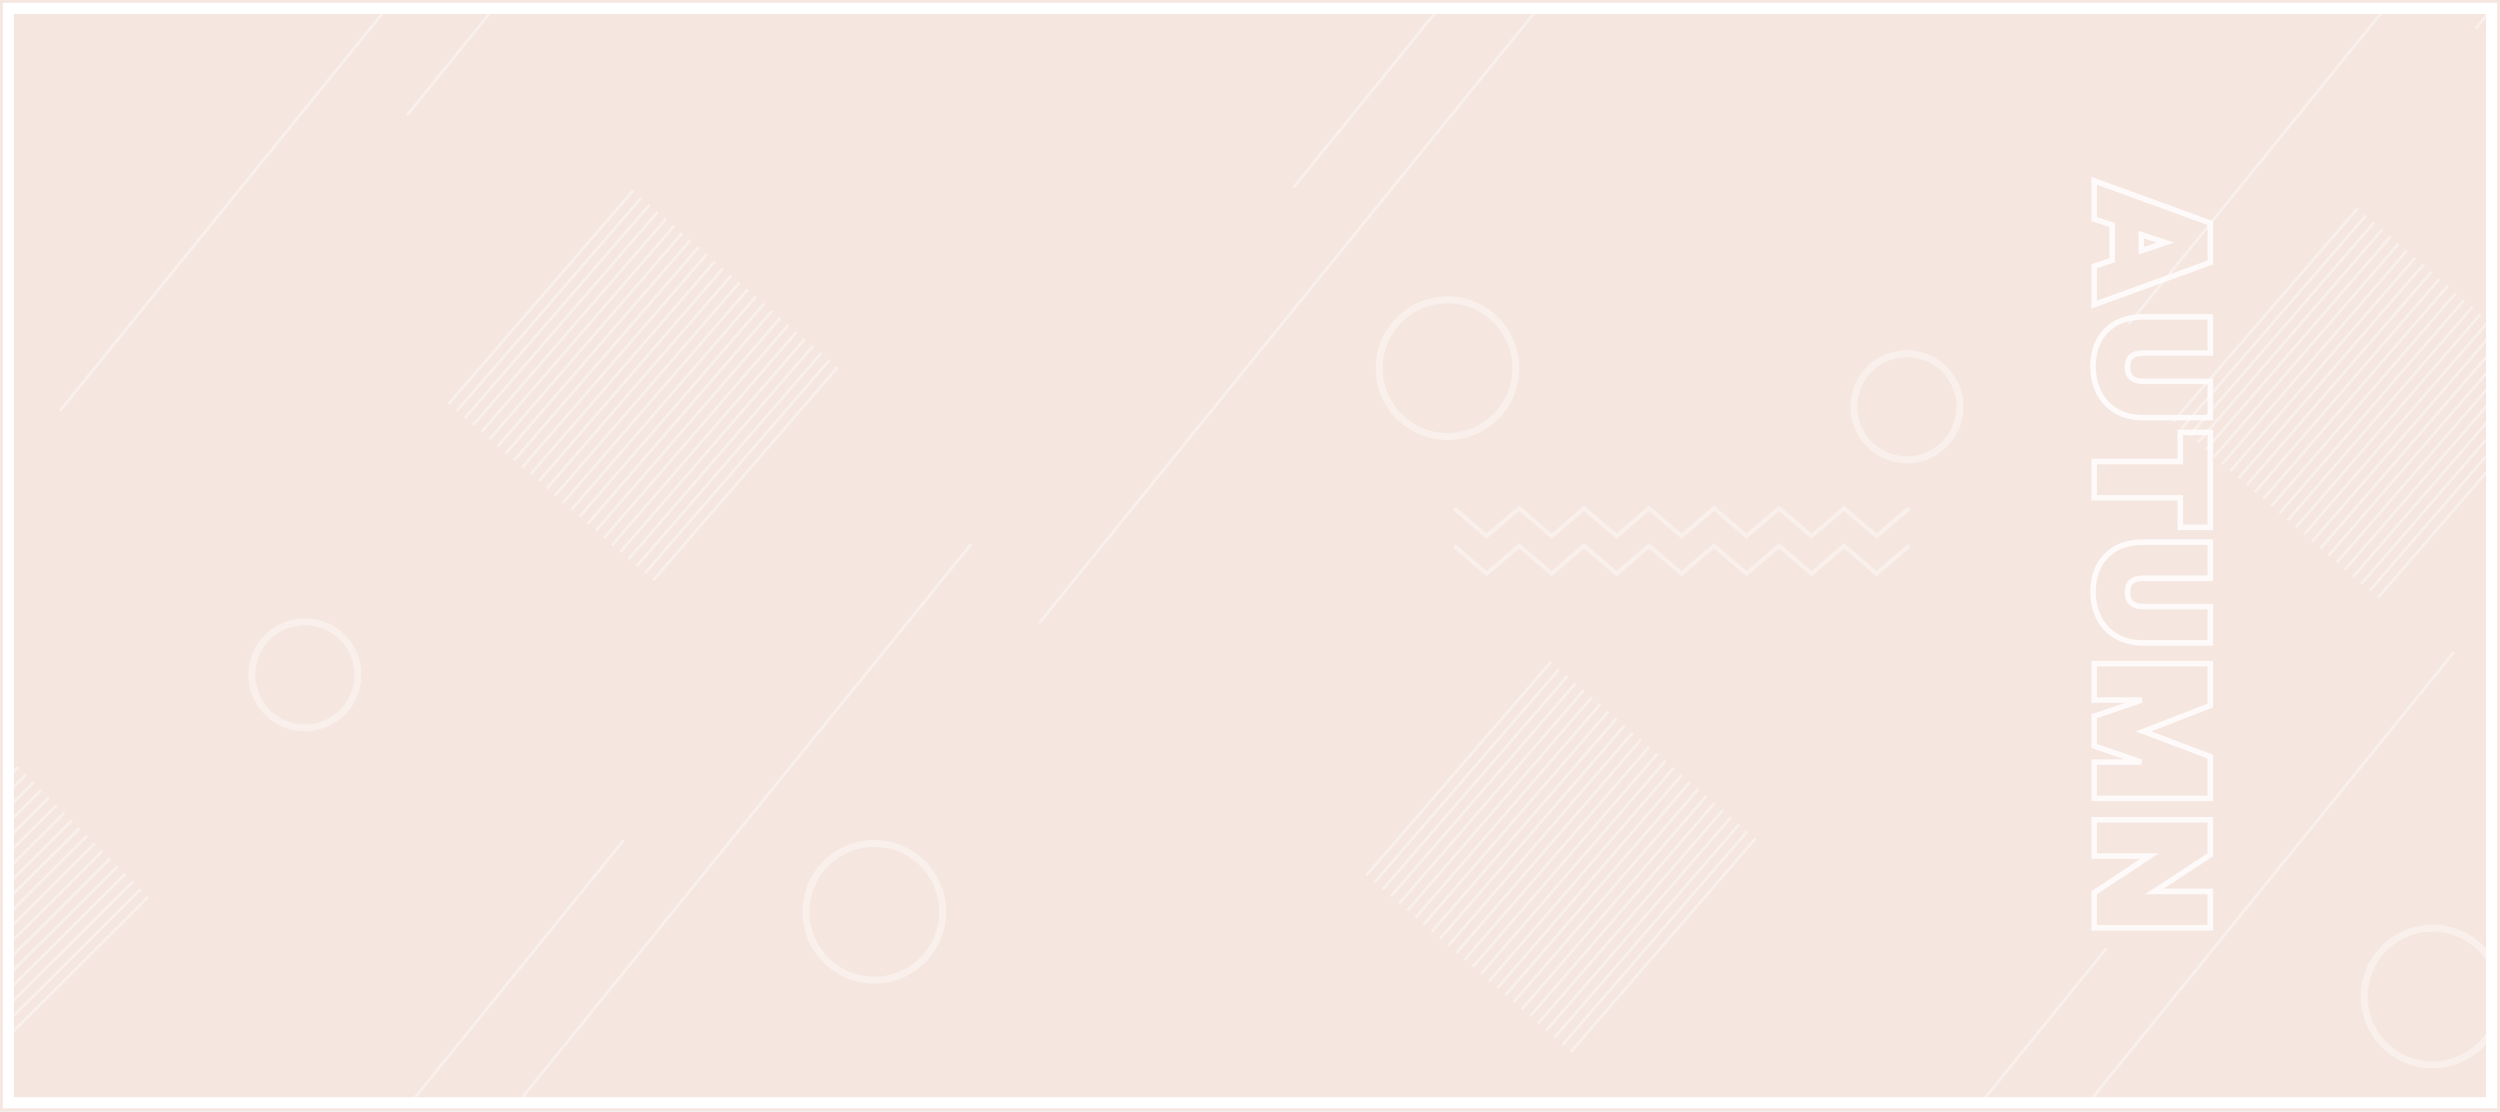
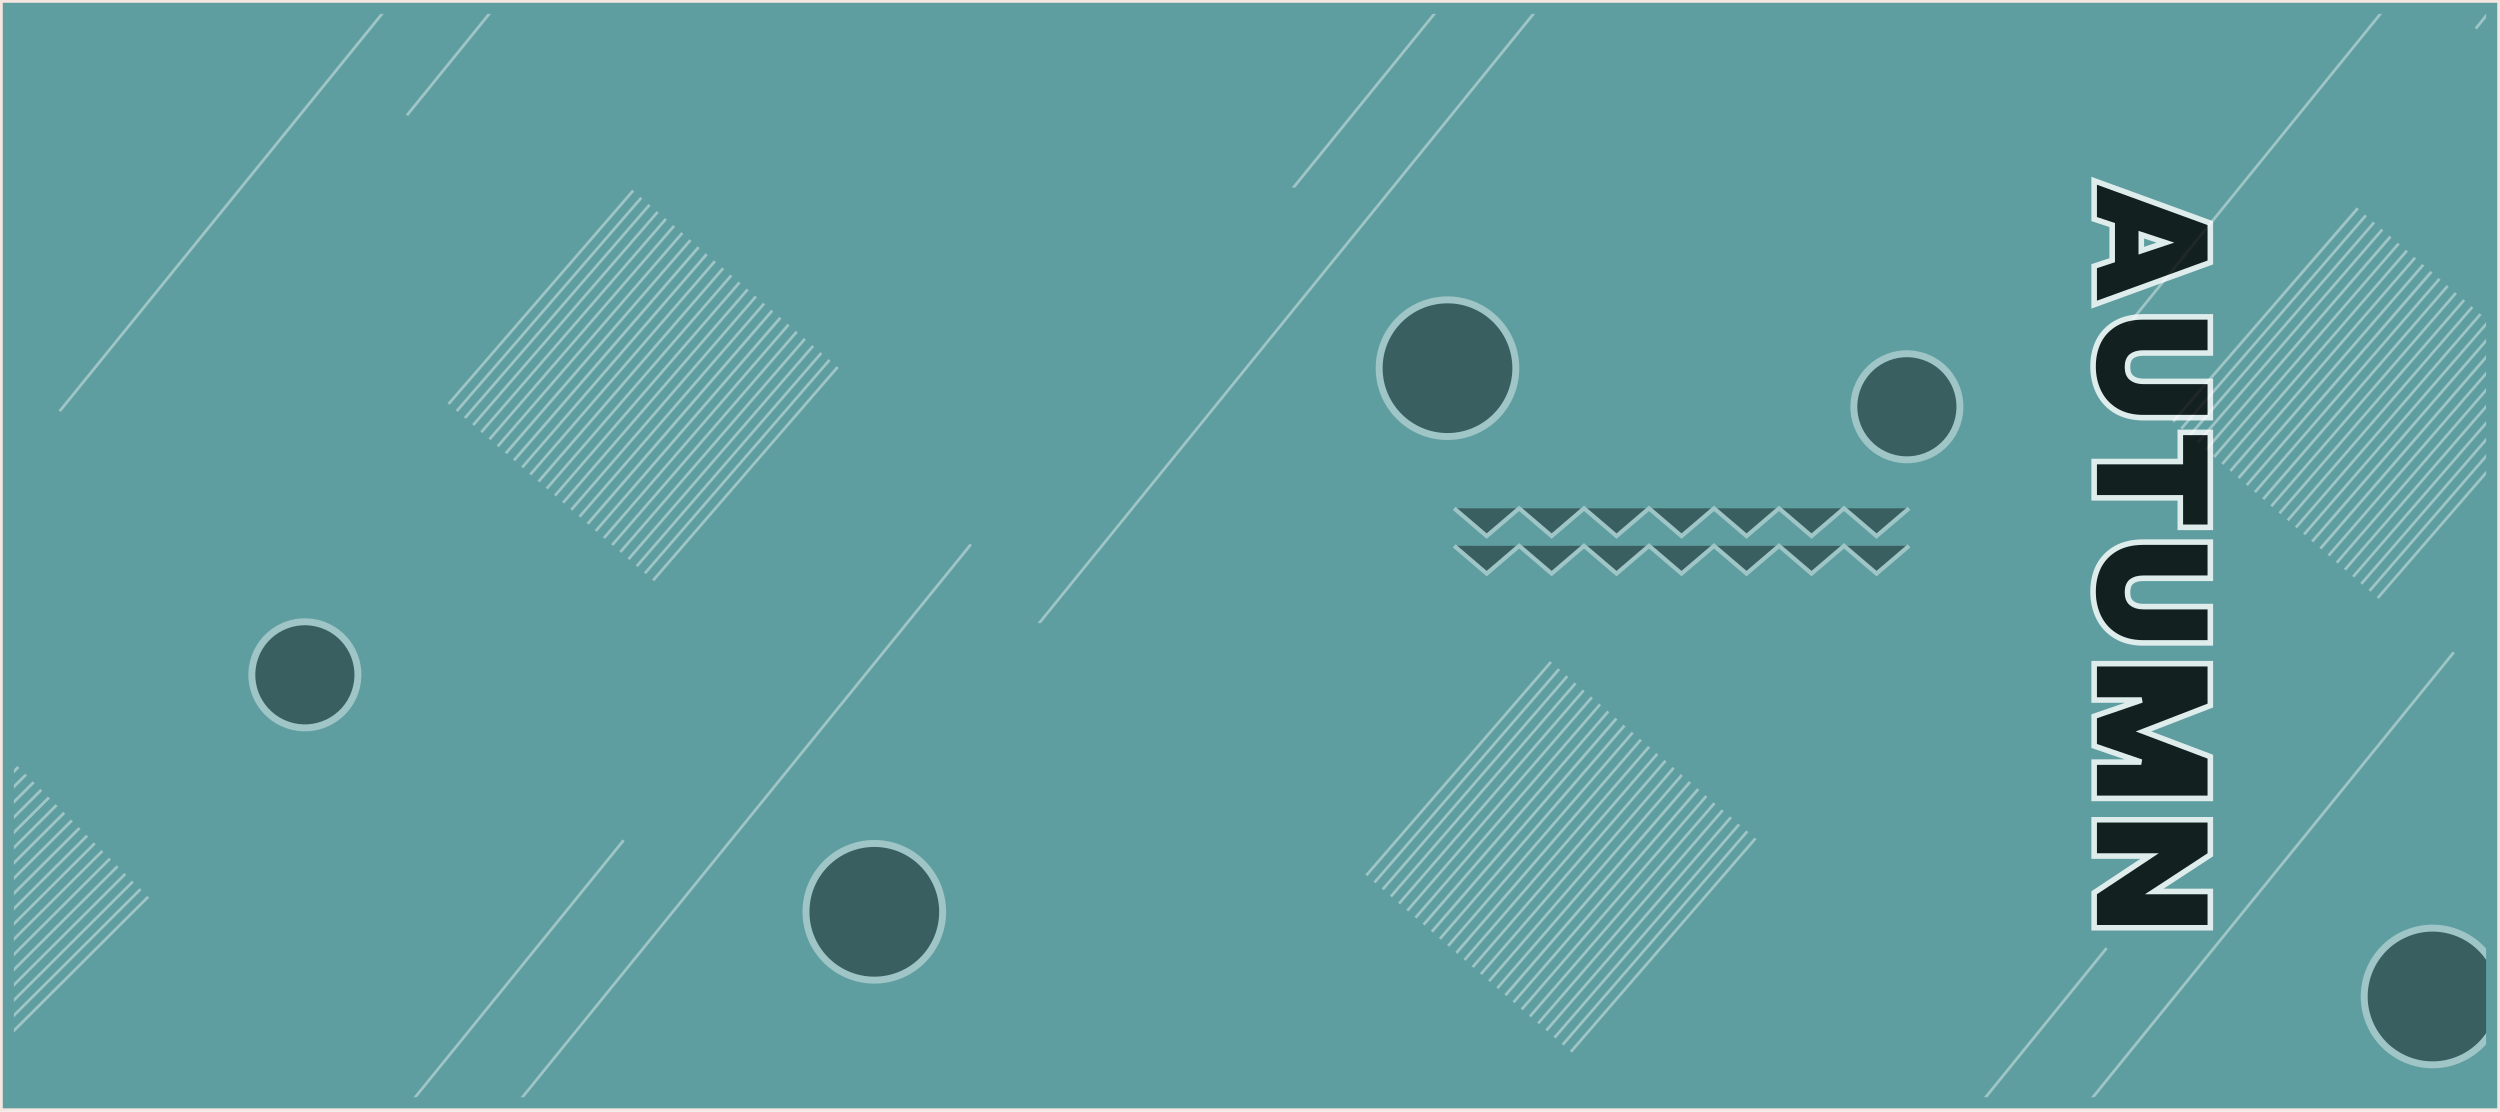
- <svg xmlns="http://www.w3.org/2000/svg" width="1800" height="800" viewBox="0 0 1800 800" fill="none">
-   <rect x="1" y="1" width="1798" height="798" fill="white" stroke="#F5E6E0" stroke-width="2" />
-   <rect x="10" y="10" width="1780" height="780" fill="#F5E6E0" />
+ <svg xmlns="http://www.w3.org/2000/svg" width="1800" height="800" viewBox="0 0 1800 800">
+   <rect x="1" y="1" width="1798" height="798" fill="#5f9ea0" stroke="#F5E6E0" stroke-width="2" />
+   <rect x="10" y="10" width="1780" height="780" fill="#5f9ea0" />
  <mask id="mask0_239_5921" style="mask-type:alpha" maskUnits="userSpaceOnUse" x="10" y="10" width="1780" height="780">
-     <rect x="10" y="10" width="1780" height="780" fill="#F5E6E0" />
+     <rect x="10" y="10" width="1780" height="780" fill="#5f9ea0" />
  </mask>
  <g mask="url(#mask0_239_5921)">
    <g opacity="0.4">
      <path d="M455.1 136.6L322.2 290.2L323.7 291.5L456.6 137.9L455.1 136.6Z" fill="white" />
      <path d="M461 141.7L328.1 295.3L329.6 296.6L462.5 143L461 141.7Z" fill="white" />
      <path d="M466.9 146.8L334 300.3L335.5 301.6L468.4 148.1L466.9 146.8Z" fill="white" />
      <path d="M472.8 151.9L339.9 305.4L341.4 306.7L474.3 153.2L472.8 151.9Z" fill="white" />
      <path d="M478.7 157L345.8 310.5L347.3 311.8L480.2 158.3L478.7 157Z" fill="white" />
      <path d="M484.6 162L351.7 315.6L353.2 316.9L486.1 163.3L484.6 162Z" fill="white" />
      <path d="M490.5 167.1L357.6 320.7L359.1 322L492 168.4L490.5 167.1Z" fill="white" />
      <path d="M496.4 172.2L363.4 325.7L365 327L497.9 173.5L496.4 172.2Z" fill="white" />
      <path d="M502.2 177.3L369.3 330.8L370.9 332.1L503.8 178.6L502.2 177.3Z" fill="white" />
      <path d="M508.1 182.3L375.2 335.9L376.7 337.2L509.6 183.7L508.1 182.3Z" fill="white" />
      <path d="M514 187.4L381.1 341L382.6 342.3L515.5 188.7L514 187.4Z" fill="white" />
      <path d="M519.9 192.5L387 346L388.5 347.4L521.4 193.8L519.9 192.5Z" fill="white" />
      <path d="M525.8 197.6L392.9 351.1L394.4 352.4L527.3 198.9L525.8 197.6Z" fill="white" />
      <path d="M531.7 202.7L398.8 356.2L400.3 357.5L533.2 204L531.7 202.7Z" fill="white" />
      <path d="M537.6 207.7L404.7 361.3L406.2 362.6L539.1 209L537.6 207.7Z" fill="white" />
      <path d="M543.5 212.8L410.6 366.4L412.1 367.7L545 214.1L543.5 212.8Z" fill="white" />
      <path d="M549.4 217.9L416.5 371.4L418 372.7L550.9 219.2L549.4 217.9Z" fill="white" />
      <path d="M555.2 223L422.3 376.5L423.9 377.8L556.8 224.3L555.2 223Z" fill="white" />
      <path d="M561.1 228.1L428.2 381.6L429.7 382.9L562.7 229.4L561.1 228.1Z" fill="white" />
      <path d="M567 233.1L434.1 386.7L435.6 388L568.5 234.4L567 233.1Z" fill="white" />
      <path d="M572.9 238.2L440 391.8L441.5 393.1L574.4 239.5L572.9 238.2Z" fill="white" />
      <path d="M578.8 243.3L445.9 396.8L447.4 398.1L580.3 244.6L578.8 243.3Z" fill="white" />
      <path d="M584.7 248.4L451.8 401.9L453.3 403.2L586.2 249.7L584.7 248.4Z" fill="white" />
      <path d="M590.6 253.5L457.7 407L459.2 408.3L592.1 254.8L590.6 253.5Z" fill="white" />
      <path d="M596.5 258.5L463.6 412.1L465.1 413.4L598 259.8L596.5 258.5Z" fill="white" />
      <path d="M602.4 263.6L469.5 417.2L471 418.5L603.9 264.9L602.4 263.6Z" fill="white" />
      <path d="M1115.9 476L983 629.6L984.5 630.9L1117.4 477.3L1115.9 476Z" fill="white" />
      <path d="M1121.8 481.1L988.9 634.7L990.4 636L1123.3 482.4L1121.8 481.1Z" fill="white" />
      <path d="M1127.7 486.2L994.8 639.7L996.3 641L1129.2 487.5L1127.7 486.2Z" fill="white" />
      <path d="M1133.6 491.3L1000.7 644.8L1002.2 646.1L1135.1 492.6L1133.6 491.3Z" fill="white" />
      <path d="M1139.5 496.4L1006.6 649.9L1008.1 651.2L1141 497.7L1139.5 496.4Z" fill="white" />
      <path d="M1145.4 501.4L1012.5 655L1014 656.3L1146.9 502.7L1145.4 501.4Z" fill="white" />
      <path d="M1151.3 506.5L1018.4 660.1L1019.9 661.4L1152.8 507.8L1151.3 506.5Z" fill="white" />
      <path d="M1157.2 511.6L1024.2 665.1L1025.8 666.4L1158.7 512.9L1157.2 511.6Z" fill="white" />
      <path d="M1163 516.7L1030.1 670.2L1031.7 671.5L1164.6 518L1163 516.7Z" fill="white" />
      <path d="M1168.9 521.7L1036 675.3L1037.5 676.6L1170.4 523.1L1168.9 521.7Z" fill="white" />
      <path d="M1174.8 526.8L1041.9 680.4L1043.4 681.7L1176.3 528.1L1174.8 526.8Z" fill="white" />
      <path d="M1180.7 531.9L1047.8 685.4L1049.3 686.8L1182.2 533.2L1180.7 531.9Z" fill="white" />
      <path d="M1186.6 537L1053.7 690.5L1055.2 691.8L1188.1 538.3L1186.6 537Z" fill="white" />
      <path d="M1192.5 542.1L1059.6 695.6L1061.1 696.9L1194 543.4L1192.5 542.1Z" fill="white" />
      <path d="M1198.4 547.1L1065.5 700.7L1067 702L1199.9 548.4L1198.4 547.1Z" fill="white" />
      <path d="M1204.3 552.2L1071.4 705.8L1072.9 707.1L1205.8 553.5L1204.3 552.2Z" fill="white" />
      <path d="M1210.2 557.3L1077.3 710.8L1078.8 712.1L1211.7 558.6L1210.2 557.3Z" fill="white" />
      <path d="M1216 562.4L1083.1 715.9L1084.7 717.2L1217.6 563.7L1216 562.4Z" fill="white" />
      <path d="M1221.9 567.5L1089 721L1090.5 722.3L1223.5 568.8L1221.9 567.5Z" fill="white" />
      <path d="M1227.8 572.5L1094.9 726.1L1096.4 727.4L1229.3 573.8L1227.8 572.5Z" fill="white" />
      <path d="M1233.7 577.6L1100.8 731.2L1102.3 732.5L1235.2 578.9L1233.7 577.6Z" fill="white" />
      <path d="M1239.6 582.7L1106.7 736.2L1108.2 737.5L1241.1 584L1239.6 582.7Z" fill="white" />
      <path d="M1245.5 587.8L1112.6 741.3L1114.1 742.6L1247 589.1L1245.5 587.8Z" fill="white" />
      <path d="M1251.4 592.9L1118.5 746.4L1120 747.7L1252.9 594.2L1251.4 592.9Z" fill="white" />
      <path d="M1257.3 597.9L1124.4 751.5L1125.9 752.8L1258.8 599.2L1257.3 597.9Z" fill="white" />
      <path d="M1263.2 603L1130.3 756.6L1131.8 757.9L1264.7 604.3L1263.2 603Z" fill="white" />
      <path d="M1696.8 149.3L1563.9 302.9L1565.4 304.2L1698.4 150.6L1696.8 149.3Z" fill="white" />
      <path d="M1702.7 154.4L1569.8 308L1571.3 309.3L1704.2 155.7L1702.7 154.4Z" fill="white" />
      <path d="M1708.6 159.5L1575.7 313L1577.2 314.3L1710.1 160.8L1708.6 159.5Z" fill="white" />
      <path d="M1714.5 164.6L1581.6 318.1L1583.1 319.4L1716 165.9L1714.5 164.6Z" fill="white" />
      <path d="M1720.4 169.6L1587.5 323.2L1589 324.5L1721.9 171L1720.4 169.6Z" fill="white" />
      <path d="M1726.3 174.7L1593.4 328.3L1594.9 329.6L1727.8 176L1726.3 174.7Z" fill="white" />
      <path d="M1732.2 179.8L1599.3 333.4L1600.8 334.7L1733.7 181.1L1732.2 179.8Z" fill="white" />
      <path d="M1738.1 184.9L1605.2 338.4L1606.7 339.7L1739.6 186.2L1738.1 184.9Z" fill="white" />
      <path d="M1744 190L1611 343.5L1612.6 344.8L1745.5 191.3L1744 190Z" fill="white" />
      <path d="M1749.8 195L1616.9 348.6L1618.4 349.9L1751.4 196.4L1749.8 195Z" fill="white" />
      <path d="M1755.7 200.1L1622.8 353.7L1624.3 355L1757.2 201.4L1755.7 200.1Z" fill="white" />
      <path d="M1761.6 205.2L1628.7 358.7L1630.2 360.1L1763.1 206.5L1761.6 205.2Z" fill="white" />
      <path d="M1767.5 210.3L1634.6 363.8L1636.1 365.1L1769 211.6L1767.5 210.3Z" fill="white" />
      <path d="M1773.4 215.4L1640.5 368.9L1642 370.2L1774.9 216.7L1773.4 215.4Z" fill="white" />
      <path d="M1779.3 220.4L1646.4 374L1647.9 375.3L1780.8 221.7L1779.3 220.4Z" fill="white" />
      <path d="M1785.2 225.5L1652.3 379.1L1653.8 380.4L1786.7 226.8L1785.2 225.5Z" fill="white" />
      <path d="M1791.1 230.6L1658.2 384.1L1659.7 385.4L1792.6 231.9L1791.1 230.6Z" fill="white" />
      <path d="M1797 235.7L1664 389.2L1665.6 390.5L1798.5 237L1797 235.7Z" fill="white" />
      <path d="M1802.8 240.8L1669.9 394.3L1671.5 395.6L1804.4 242.1L1802.8 240.8Z" fill="white" />
      <path d="M1808.7 245.8L1675.8 399.4L1677.3 400.7L1810.2 247.1L1808.7 245.8Z" fill="white" />
      <path d="M1814.6 250.9L1681.7 404.5L1683.2 405.8L1816.1 252.2L1814.6 250.9Z" fill="white" />
      <path d="M1820.5 256L1687.6 409.5L1689.1 410.8L1822 257.3L1820.5 256Z" fill="white" />
      <path d="M1826.4 261.1L1693.5 414.6L1695 415.9L1827.9 262.4L1826.4 261.1Z" fill="white" />
      <path d="M1832.3 266.2L1699.4 419.7L1700.9 421L1833.8 267.5L1832.3 266.2Z" fill="white" />
      <path d="M1838.2 271.2L1705.3 424.8L1706.8 426.1L1839.7 272.5L1838.2 271.2Z" fill="white" />
      <path d="M1844.1 276.3L1711.2 429.9L1712.7 431.2L1845.6 277.6L1844.1 276.3Z" fill="white" />
      <path d="M14 552.9L12.5 551.5L-30 593.9V596.7L14 552.9Z" fill="white" />
      <path d="M19.5 558.4L18 557L-30 604.9V607.7L19.5 558.4Z" fill="white" />
      <path d="M25 563.9L23.5 562.5L-30 615.9V618.7L25 563.9Z" fill="white" />
      <path d="M30.5 569.4L29 568L-30 626.9V629.7L30.5 569.4Z" fill="white" />
      <path d="M36 574.9L34.5 573.5L-30 637.8V640.7L36 574.9Z" fill="white" />
      <path d="M41.5 580.4L40 579L-30 648.8V651.6L41.5 580.4Z" fill="white" />
      <path d="M47 585.9L45.5 584.5L-30 659.8V662.6L47 585.9Z" fill="white" />
      <path d="M52.5 591.4L51 590L-30 670.8V673.6L52.5 591.4Z" fill="white" />
      <path d="M58 596.9L56.5 595.5L-30 681.7V684.6L58 596.9Z" fill="white" />
      <path d="M63.5 602.4L62 601L-30 692.7V695.5L63.5 602.4Z" fill="white" />
      <path d="M68.9 607.9L67.5 606.5L-30 703.7V706.5L68.9 607.9Z" fill="white" />
      <path d="M74.4 613.4L73 612L-30 714.7V717.5L74.4 613.4Z" fill="white" />
      <path d="M79.9 618.9L78.5 617.5L-30 725.7V728.5L79.9 618.9Z" fill="white" />
      <path d="M85.4 624.4L84 623L-30 736.6V739.5L85.4 624.4Z" fill="white" />
      <path d="M90.9 629.9L89.5 628.5L-30 747.6V750.4L90.9 629.9Z" fill="white" />
      <path d="M96.4 635.4L95 634L-30 758.6V761.4L96.4 635.4Z" fill="white" />
      <path d="M101.9 640.9L100.5 639.5L-30 769.6V772.4L101.9 640.9Z" fill="white" />
      <path d="M107.4 646.4L106 645L-30 780.5V783.4L107.4 646.4Z" fill="white" />
      <path d="M629.5 705.7C656.672 705.7 678.7 683.672 678.7 656.5C678.7 629.328 656.672 607.3 629.5 607.3C602.328 607.3 580.3 629.328 580.3 656.5C580.3 683.672 602.328 705.7 629.5 705.7Z" stroke="white" stroke-width="5" stroke-miterlimit="10" />
      <path d="M1042.2 314.3C1069.37 314.3 1091.4 292.272 1091.4 265.1C1091.4 237.928 1069.37 215.9 1042.2 215.9C1015.03 215.9 993 237.928 993 265.1C993 292.272 1015.03 314.3 1042.2 314.3Z" stroke="white" stroke-width="5" stroke-miterlimit="10" />
      <path d="M1770.28 762.927C1795.38 752.528 1807.3 723.747 1796.9 698.643C1786.5 673.538 1757.72 661.617 1732.62 672.015C1707.51 682.414 1695.59 711.196 1705.99 736.3C1716.39 761.405 1745.17 773.326 1770.28 762.927Z" stroke="white" stroke-width="5" stroke-miterlimit="10" />
      <path d="M256.655 494.776C261.573 474.261 248.929 453.644 228.414 448.726C207.899 443.808 187.281 456.452 182.364 476.967C177.446 497.482 190.09 518.1 210.605 523.017C231.12 527.935 251.737 515.291 256.655 494.776Z" stroke="white" stroke-width="5" stroke-miterlimit="10" />
      <path d="M1410.14 301.66C1414.99 281.128 1402.27 260.553 1381.74 255.705C1361.21 250.857 1340.64 263.571 1335.79 284.103C1330.94 304.635 1343.65 325.21 1364.19 330.058C1384.72 334.906 1405.29 322.192 1410.14 301.66Z" stroke="white" stroke-width="5" stroke-miterlimit="10" />
      <path d="M1047 366L1070.4 386L1093.8 366L1117.2 386L1140.5 366L1163.9 386L1187.3 366L1210.7 386L1234.1 366L1257.5 386L1280.9 366L1304.3 386L1327.7 366L1351.1 386L1374.5 366" stroke="white" stroke-width="3" stroke-miterlimit="10" />
      <path d="M1047 393L1070.4 413L1093.8 393L1117.2 413L1140.5 393L1163.9 413L1187.3 393L1210.7 413L1234.1 393L1257.5 413L1280.9 393L1304.3 413L1327.7 393L1351.1 413L1374.5 393" stroke="white" stroke-width="3" stroke-miterlimit="10" />
      <path d="M379.2 -120L42.2 295.4L43.8 296.6L381.8 -120H379.2Z" fill="white" />
      <path d="M293.8 83.6L459 -120H456.4L292.2 82.4L293.8 83.6Z" fill="white" />
      <path d="M1820.6 -120H1818.1L1531.8 232.9L1533.3 234.2L1820.6 -120Z" fill="white" />
      <path d="M1781.8 19.9L1783.3 21.2L1890 -110.3V-113.5L1781.8 19.9Z" fill="white" />
      <path d="M448.2 604.4L257.1 840H259.6L449.8 605.6L448.2 604.4Z" fill="white" />
      <path d="M334.3 840H336.8L699.8 392.6L698.2 391.4L334.3 840Z" fill="white" />
      <path d="M747 448.6H749.5L1112.5 1.2L1110.9 0L747 448.6Z" fill="white" />
      <path d="M1516 682L1387.8 840H1390.4L1517.5 683.3L1516 682Z" fill="white" />
      <path d="M1058.2 -23L930 135H932.6L1059.7 -21.7L1058.2 -23Z" fill="white" />
      <path d="M1465 840H1467.6L1767.5 470.3L1766 469L1465 840Z" fill="white" />
    </g>
  </g>
  <path opacity="0.8" d="M1507.79 156.273L1507.79 157.719L1509.16 158.172L1520.78 162.012L1520.78 187.365L1509.16 191.205L1507.79 191.659L1507.79 193.104L1507.79 216.49L1507.79 219.344L1510.47 218.37L1590.12 189.448L1591.44 188.97L1591.44 187.568L1591.44 162.035L1591.44 160.636L1590.12 160.156L1510.48 131.121L1507.79 130.142L1507.79 133L1507.79 156.273ZM1589.44 254.178L1591.44 254.178L1591.44 252.178L1591.44 230.147L1591.44 228.147L1589.44 228.147L1543.23 228.147C1535.6 228.147 1528.99 229.628 1523.5 232.695L1523.49 232.7L1523.48 232.706C1518.04 235.826 1513.89 240.093 1511.07 245.49L1511.06 245.506L1511.05 245.522C1508.34 250.956 1507 257.068 1507 263.815C1507 270.563 1508.34 276.741 1511.04 282.313L1511.05 282.323C1513.85 288.015 1518 292.52 1523.45 295.805L1523.46 295.812C1529.02 299.119 1535.64 300.725 1543.23 300.725L1589.44 300.725L1591.44 300.725L1591.44 298.725L1591.44 276.581L1591.44 274.581L1589.44 274.581L1543.23 274.581C1539.34 274.581 1536.55 273.613 1534.61 271.913L1534.6 271.91C1532.83 270.366 1531.79 267.948 1531.79 264.267C1531.79 260.595 1532.83 258.18 1534.59 256.636C1536.44 255.09 1539.23 254.178 1543.23 254.178L1589.44 254.178ZM1589.44 379.686L1591.44 379.686L1591.44 377.686L1591.44 313.289L1591.44 311.289L1589.44 311.289L1571.82 311.289L1569.82 311.289L1569.82 313.289L1569.82 332.303L1509.79 332.303L1507.79 332.303L1507.79 334.303L1507.79 356.446L1507.79 358.446L1509.79 358.446L1569.82 358.447L1569.82 377.686L1569.82 379.686L1571.82 379.686L1589.44 379.686ZM1589.44 416.349L1591.44 416.349L1591.44 414.349L1591.44 392.319L1591.44 390.319L1589.44 390.319L1543.23 390.319C1535.6 390.319 1528.99 391.799 1523.5 394.866L1523.49 394.871L1523.48 394.877C1518.04 397.997 1513.89 402.264 1511.07 407.661L1511.06 407.677L1511.05 407.693C1508.34 413.127 1507 419.239 1507 425.986C1507 432.734 1508.34 438.912 1511.04 444.484L1511.05 444.495C1513.85 450.187 1518 454.692 1523.45 457.977L1523.46 457.983C1529.02 461.29 1535.64 462.896 1543.23 462.896L1589.44 462.896L1591.44 462.896L1591.44 460.896L1591.44 438.752L1591.44 436.752L1589.44 436.752L1543.23 436.752C1539.34 436.752 1536.55 435.784 1534.61 434.084L1534.6 434.081C1532.83 432.538 1531.79 430.119 1531.79 426.438C1531.79 422.766 1532.83 420.351 1534.59 418.807C1536.44 417.261 1539.23 416.349 1543.23 416.349L1589.44 416.349ZM1589.44 574.847L1591.44 574.847L1591.44 572.847L1591.44 546.184L1591.44 544.802L1590.15 544.313L1543.3 526.618L1590.16 508.508L1591.44 508.013L1591.44 506.642L1591.44 479.866L1591.44 477.866L1589.44 477.866L1509.79 477.866L1507.79 477.866L1507.79 479.866L1507.79 502.01L1507.79 504.01L1509.79 504.01L1542.04 504.01L1509.14 515.257L1507.79 515.719L1507.79 517.149L1507.79 535.677L1507.79 537.107L1509.14 537.57L1541.71 548.703L1509.79 548.703L1507.79 548.703L1507.79 550.703L1507.79 572.847L1507.79 574.847L1509.79 574.847L1589.44 574.847ZM1507.79 666.005L1507.79 668.005L1509.79 668.005L1589.44 668.005L1591.44 668.005L1591.44 666.005L1591.44 643.861L1591.44 641.861L1589.44 641.861L1551.07 641.861L1590.53 616.048L1591.44 615.456L1591.44 614.374L1591.44 592.231L1591.44 590.231L1589.44 590.231L1509.79 590.231L1507.79 590.231L1507.79 592.231L1507.79 614.374L1507.79 616.374L1509.79 616.374L1547.66 616.374L1508.69 642.194L1507.79 642.787L1507.79 643.861L1507.79 666.005ZM1541.73 168.979L1559.13 174.701L1541.73 180.5L1541.73 168.979Z" stroke="white" stroke-width="4" />
</svg>
